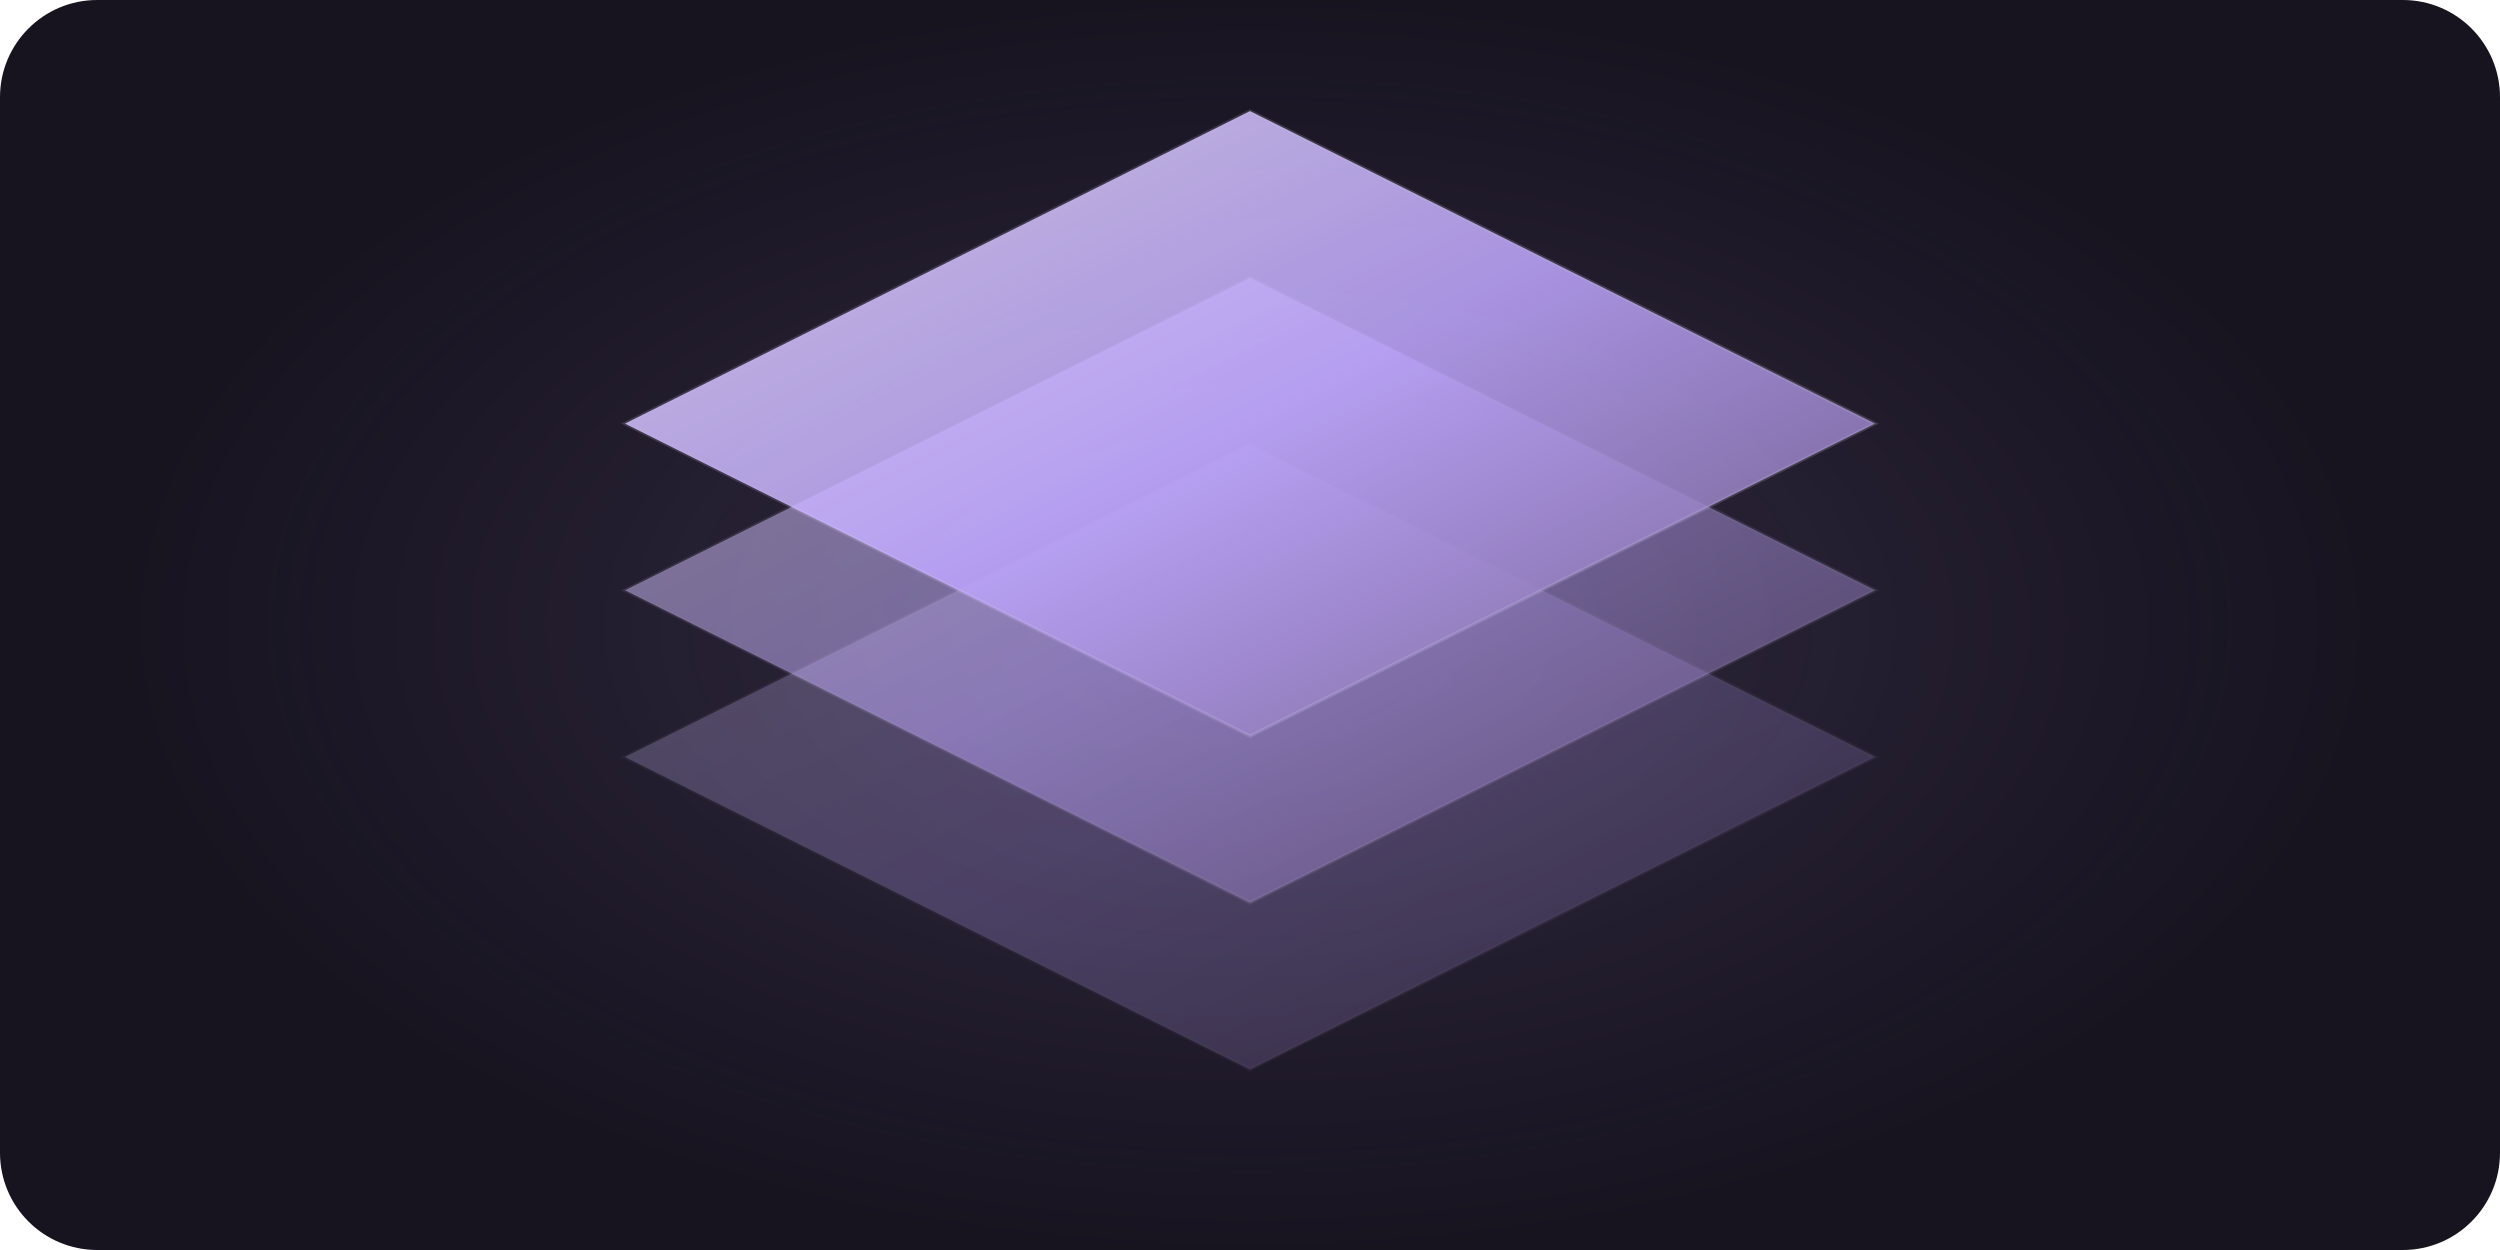
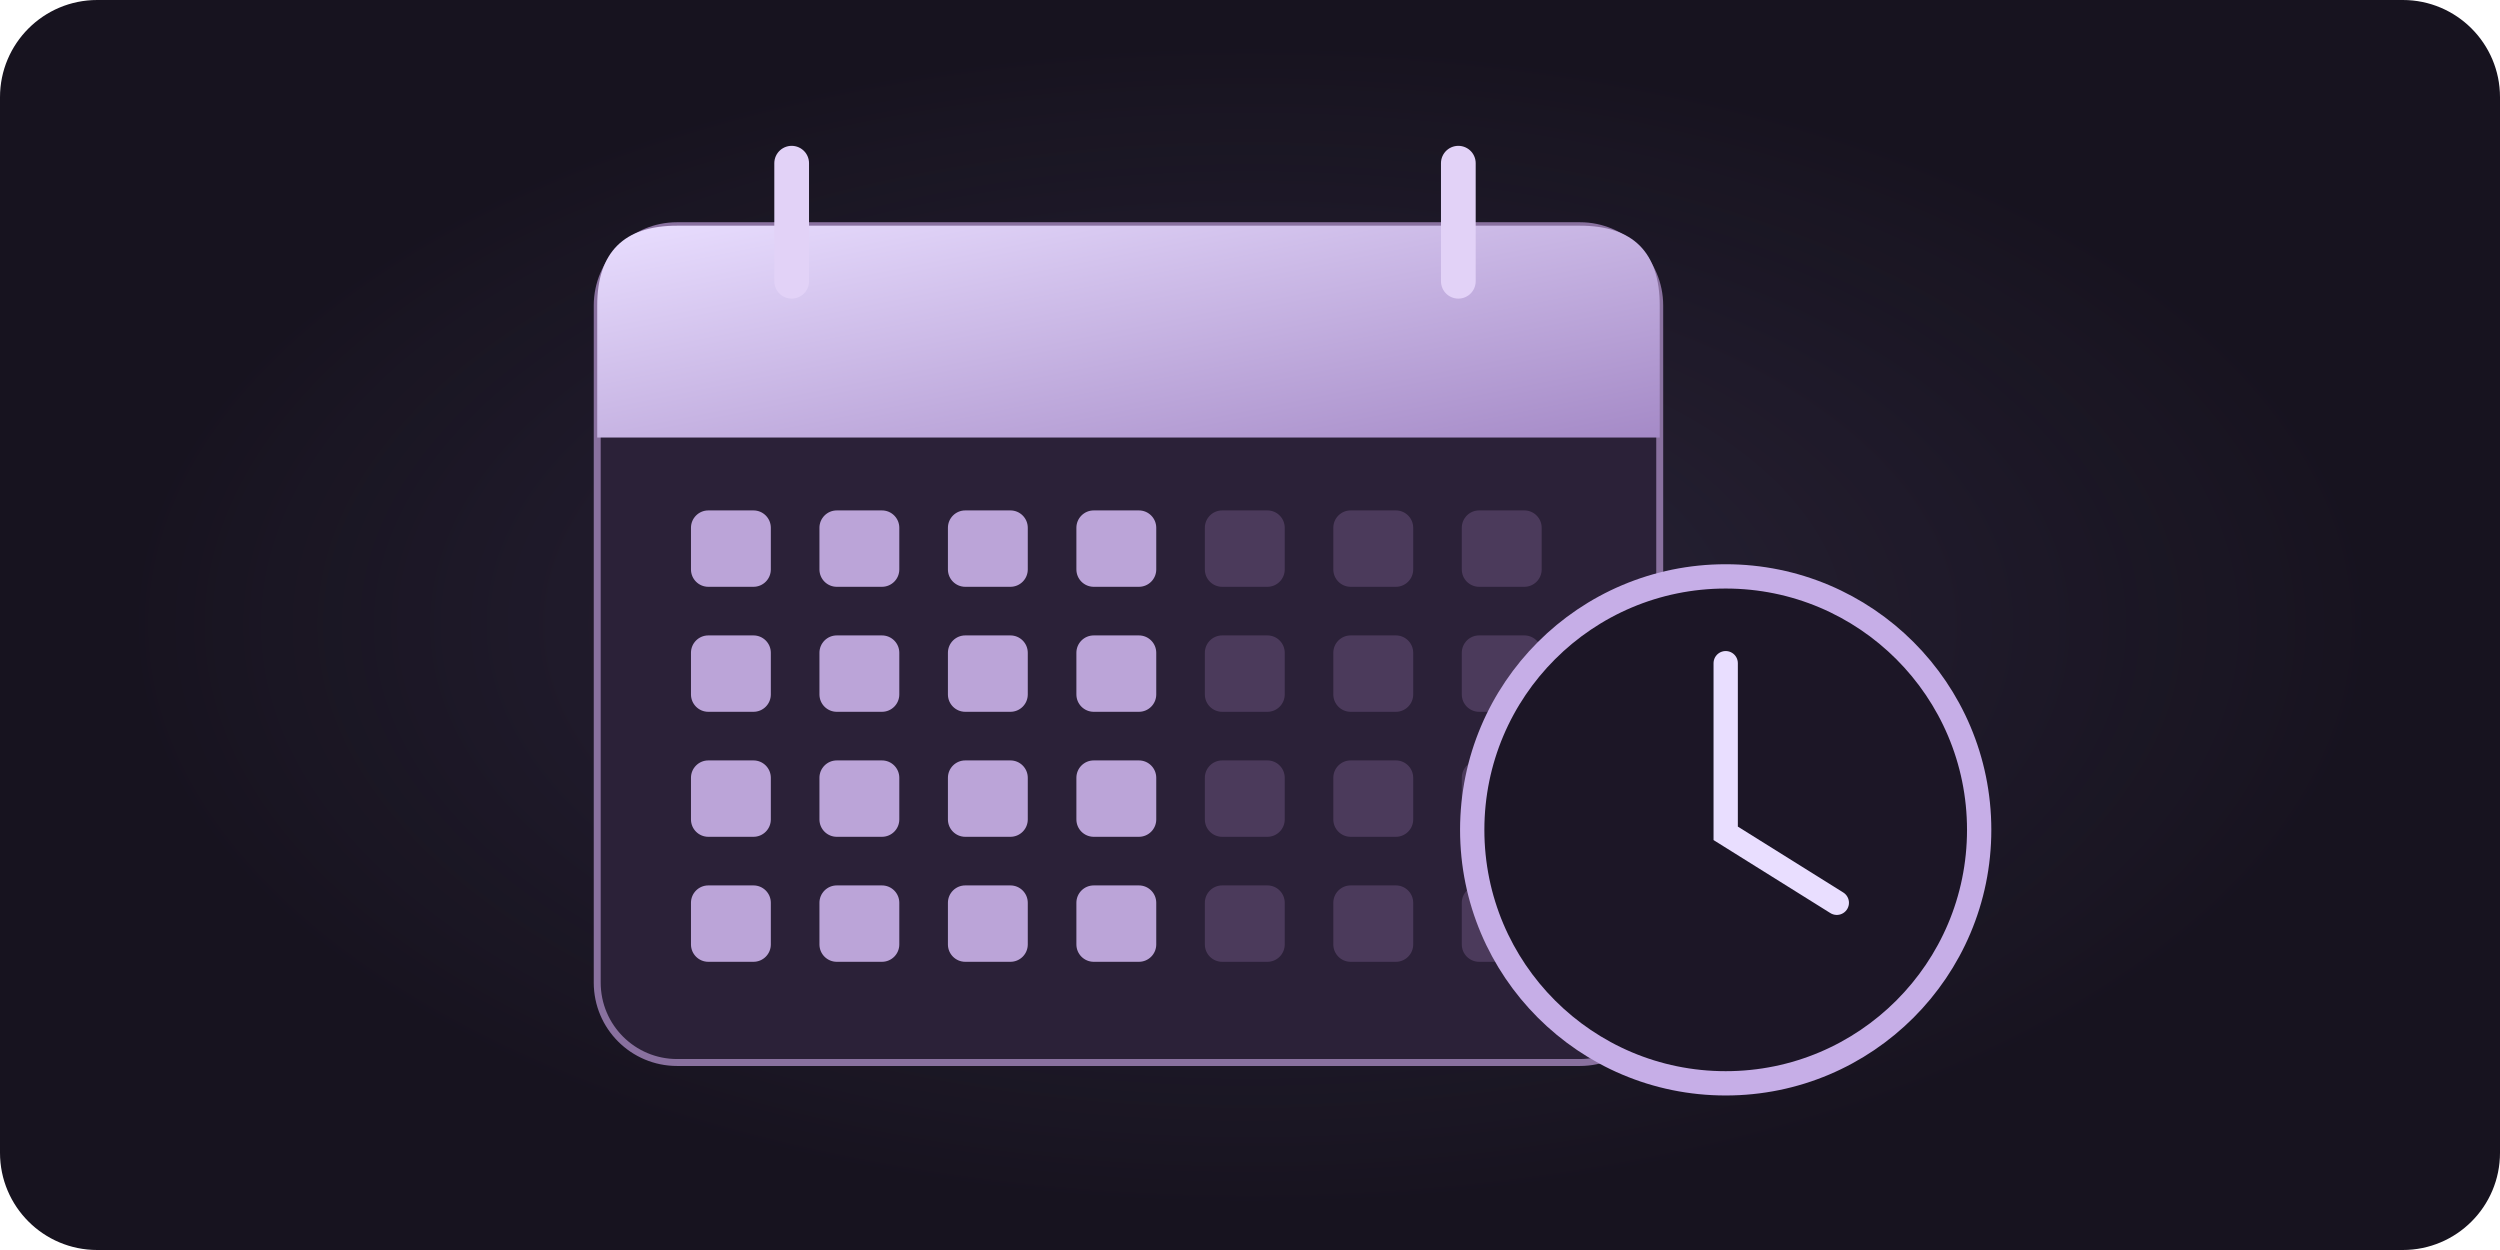
<svg xmlns="http://www.w3.org/2000/svg" width="720" height="360" viewBox="0 0 720 360">
  <defs>
    <linearGradient id="ink" x1="0" y1="0" x2="1" y2="1">
      <stop stop-color="#E9DEFF" />
-       <stop offset=".5" stop-color="#BFA7FF" />
-       <stop offset="1" stop-color="#76618F" />
+       <stop offset="1" stop-color="#A58AC7" />
+     </linearGradient>
+     <linearGradient id="metal" x1="0" y1="0" x2="1" y2="1">
+       <stop stop-color="#6D5A82" />
+       <stop offset=".45" stop-color="#AB96BF" />
+       <stop offset="1" stop-color="#554260" />
    </linearGradient>
    <radialGradient id="glow">
-       <stop stop-color="#BFA7FF" stop-opacity=".16" />
+       <stop stop-color="#BFA7FF" stop-opacity=".12" />
      <stop offset="1" stop-color="#BFA7FF" stop-opacity="0" />
    </radialGradient>
  </defs>
  <rect width="720" height="360" rx="28" fill="#17131F" />
-   <ellipse cx="360" cy="180" rx="330" ry="180" fill="url(#glow)" />
-   <g fill="url(#ink)" stroke="#E9DEFF" stroke-opacity=".18">
-     <path d="m180 218 180-90 180 90-180 90Z" opacity=".25" />
-     <path d="m180 170 180-90 180 90-180 90Z" opacity=".5" />
-     <path d="m180 122 180-90 180 90-180 90Z" opacity=".85" />
-   </g>
+   <ellipse cx="360" cy="180" rx="320" ry="170" fill="url(#glow)" />
+   <rect x="172" y="65" width="306" height="241" rx="23" fill="#2B2138" stroke="#89719F" stroke-width="2" />
+   <path d="M195 65h260q23 0 23 23v38H172V88q0-23 23-23Z" fill="url(#ink)" />
+   <path d="M228 47v34m192-34v34" stroke="#E2D2F7" stroke-width="10" stroke-linecap="round" />
+   <rect x="199" y="147" width="23" height="22" rx="5" fill="#BBA4D8" opacity="1" />
+   <rect x="236" y="147" width="23" height="22" rx="5" fill="#BBA4D8" opacity="1" />
+   <rect x="273" y="147" width="23" height="22" rx="5" fill="#BBA4D8" opacity="1" />
+   <rect x="310" y="147" width="23" height="22" rx="5" fill="#BBA4D8" opacity="1" />
+   <rect x="347" y="147" width="23" height="22" rx="5" fill="#6C537E" opacity="0.5" />
+   <rect x="384" y="147" width="23" height="22" rx="5" fill="#6C537E" opacity="0.5" />
+   <rect x="421" y="147" width="23" height="22" rx="5" fill="#6C537E" opacity="0.5" />
+   <rect x="199" y="183" width="23" height="22" rx="5" fill="#BBA4D8" opacity="1" />
+   <rect x="236" y="183" width="23" height="22" rx="5" fill="#BBA4D8" opacity="1" />
+   <rect x="273" y="183" width="23" height="22" rx="5" fill="#BBA4D8" opacity="1" />
+   <rect x="310" y="183" width="23" height="22" rx="5" fill="#BBA4D8" opacity="1" />
+   <rect x="347" y="183" width="23" height="22" rx="5" fill="#6C537E" opacity="0.5" />
+   <rect x="384" y="183" width="23" height="22" rx="5" fill="#6C537E" opacity="0.5" />
+   <rect x="421" y="183" width="23" height="22" rx="5" fill="#6C537E" opacity="0.5" />
+   <rect x="199" y="219" width="23" height="22" rx="5" fill="#BBA4D8" opacity="1" />
+   <rect x="236" y="219" width="23" height="22" rx="5" fill="#BBA4D8" opacity="1" />
+   <rect x="273" y="219" width="23" height="22" rx="5" fill="#BBA4D8" opacity="1" />
+   <rect x="310" y="219" width="23" height="22" rx="5" fill="#BBA4D8" opacity="1" />
+   <rect x="347" y="219" width="23" height="22" rx="5" fill="#6C537E" opacity="0.5" />
+   <rect x="384" y="219" width="23" height="22" rx="5" fill="#6C537E" opacity="0.5" />
+   <rect x="421" y="219" width="23" height="22" rx="5" fill="#6C537E" opacity="0.5" />
+   <rect x="199" y="255" width="23" height="22" rx="5" fill="#BBA4D8" opacity="1" />
+   <rect x="236" y="255" width="23" height="22" rx="5" fill="#BBA4D8" opacity="1" />
+   <rect x="273" y="255" width="23" height="22" rx="5" fill="#BBA4D8" opacity="1" />
+   <rect x="310" y="255" width="23" height="22" rx="5" fill="#BBA4D8" opacity="1" />
+   <rect x="347" y="255" width="23" height="22" rx="5" fill="#6C537E" opacity="0.5" />
+   <rect x="384" y="255" width="23" height="22" rx="5" fill="#6C537E" opacity="0.5" />
+   <rect x="421" y="255" width="23" height="22" rx="5" fill="#6C537E" opacity="0.5" />
+   <circle cx="497" cy="239" r="73" fill="#1C1626" stroke="#C6AEE7" stroke-width="7" />
+   <path d="M497 191v49l32 20" fill="none" stroke="#E9DEFF" stroke-width="7" stroke-linecap="round" />
</svg>
